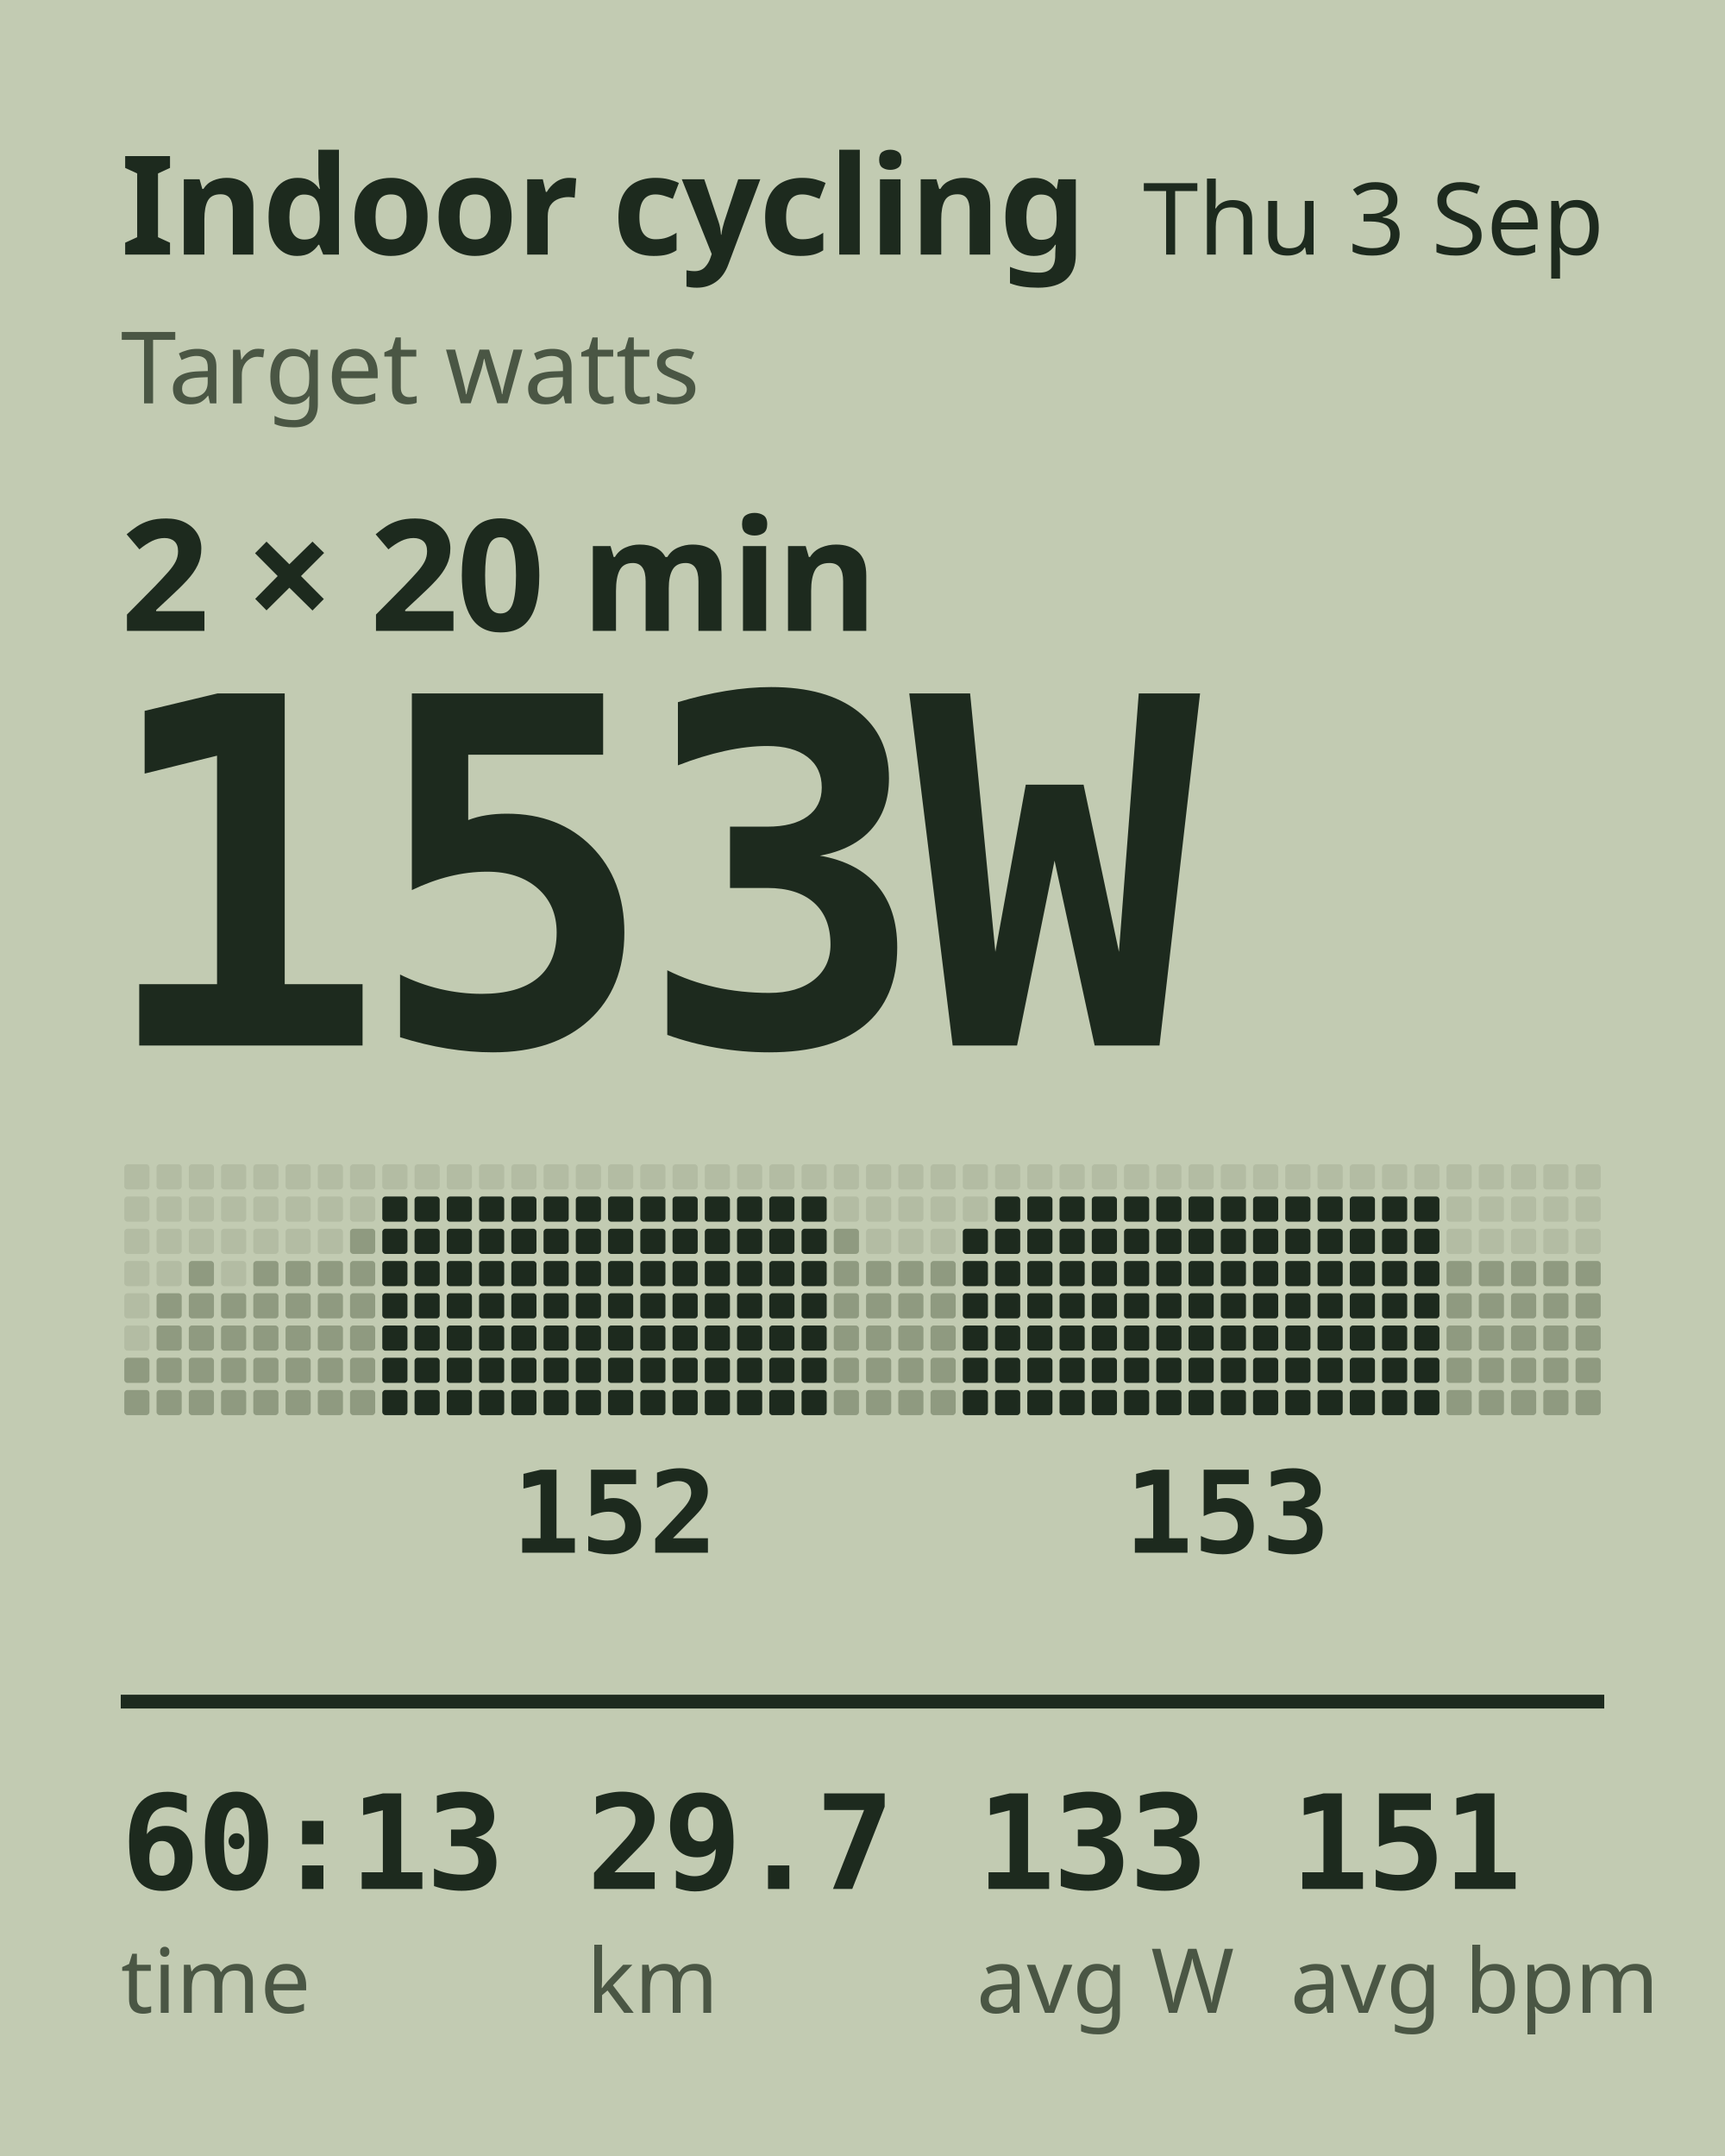
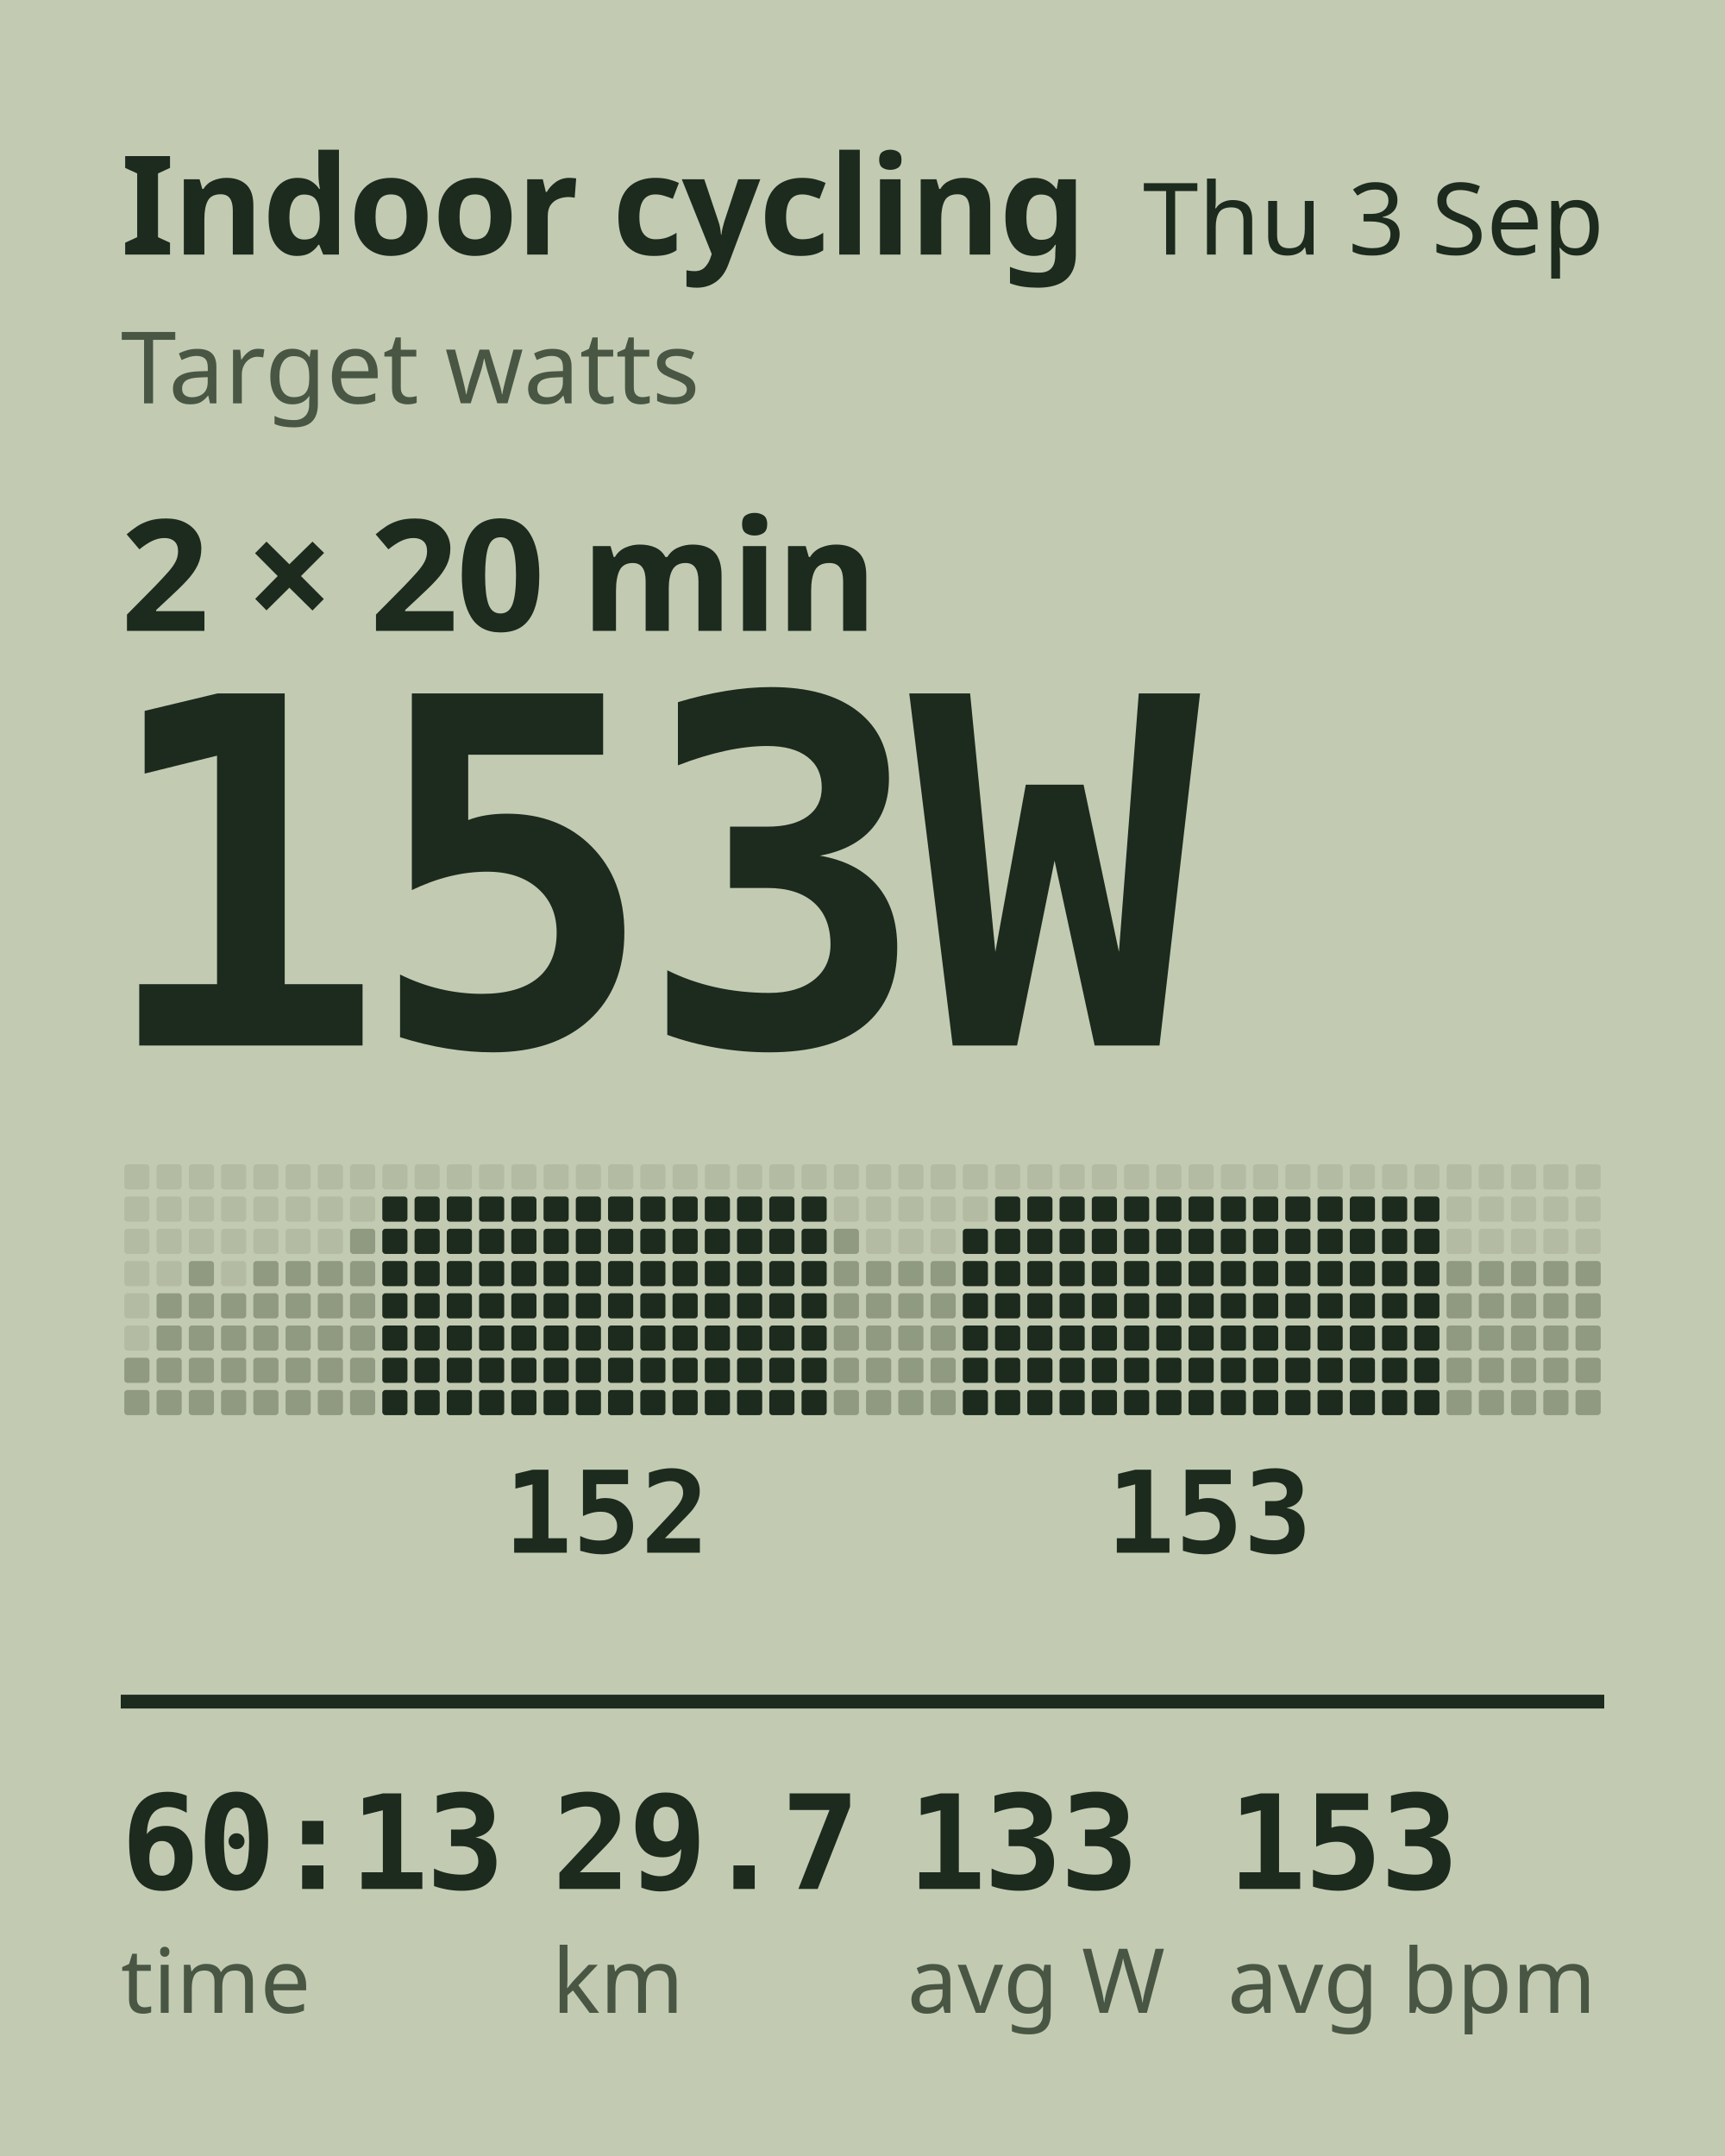
<svg xmlns="http://www.w3.org/2000/svg" width="1080" height="1350" viewBox="0 0 1080 1350">
  <rect x="0" y="0" width="1080" height="1350" fill="#C2CBB2" />
  <text x="75.6" y="159.41" font-family="'Instrument Sans', sans-serif" font-size="86.4" font-weight="700" fill="#1D2A1E" letter-spacing="-0.86">Indoor cycling</text>
  <text x="1004.4" y="159.41" font-family="'Instrument Sans', sans-serif" font-size="62.64" font-weight="500" fill="#1D2A1E" text-anchor="end">Thu 3 Sep</text>
  <text x="75.6" y="252.57" font-family="'Instrument Sans', sans-serif" font-size="62.64" font-weight="500" fill="#4A5644">Target watts</text>
  <text x="75.6" y="395.02" font-family="'Instrument Sans', sans-serif" font-size="97.2" font-weight="700" fill="#1D2A1E" letter-spacing="-1.46">2 × 20 min</text>
  <text x="59.4" y="654.65" font-family="Doto, monospace" font-size="302.4" font-weight="900" fill="#1D2A1E" letter-spacing="-12.1">153W</text>
  <g>
    <rect x="77.82" y="870.36" width="15.75" height="15.75" rx="2.02" fill="#8F9A80" />
    <rect x="77.82" y="850.17" width="15.75" height="15.75" rx="2.02" fill="#8F9A80" />
    <rect x="77.82" y="829.97" width="15.75" height="15.75" rx="2.02" fill="#B3BCA3" />
    <rect x="77.82" y="809.78" width="15.75" height="15.75" rx="2.02" fill="#B3BCA3" />
    <rect x="77.82" y="789.59" width="15.75" height="15.75" rx="2.02" fill="#B3BCA3" />
    <rect x="77.82" y="769.4" width="15.75" height="15.75" rx="2.02" fill="#B3BCA3" />
    <rect x="77.82" y="749.21" width="15.75" height="15.75" rx="2.02" fill="#B3BCA3" />
    <rect x="77.82" y="729.02" width="15.75" height="15.75" rx="2.02" fill="#B3BCA3" />
    <rect x="98.01" y="870.36" width="15.75" height="15.75" rx="2.02" fill="#8F9A80" />
    <rect x="98.01" y="850.17" width="15.75" height="15.75" rx="2.02" fill="#8F9A80" />
    <rect x="98.01" y="829.97" width="15.75" height="15.75" rx="2.02" fill="#8F9A80" />
    <rect x="98.01" y="809.78" width="15.75" height="15.75" rx="2.02" fill="#8F9A80" />
    <rect x="98.01" y="789.59" width="15.75" height="15.75" rx="2.02" fill="#B3BCA3" />
    <rect x="98.01" y="769.4" width="15.75" height="15.75" rx="2.02" fill="#B3BCA3" />
    <rect x="98.01" y="749.21" width="15.75" height="15.75" rx="2.02" fill="#B3BCA3" />
    <rect x="98.01" y="729.02" width="15.75" height="15.75" rx="2.02" fill="#B3BCA3" />
    <rect x="118.2" y="870.36" width="15.75" height="15.75" rx="2.02" fill="#8F9A80" />
    <rect x="118.2" y="850.17" width="15.75" height="15.75" rx="2.02" fill="#8F9A80" />
    <rect x="118.2" y="829.97" width="15.75" height="15.75" rx="2.02" fill="#8F9A80" />
    <rect x="118.2" y="809.78" width="15.75" height="15.75" rx="2.02" fill="#8F9A80" />
    <rect x="118.2" y="789.59" width="15.75" height="15.75" rx="2.02" fill="#8F9A80" />
    <rect x="118.2" y="769.4" width="15.75" height="15.75" rx="2.02" fill="#B3BCA3" />
    <rect x="118.2" y="749.21" width="15.75" height="15.75" rx="2.02" fill="#B3BCA3" />
    <rect x="118.2" y="729.02" width="15.75" height="15.75" rx="2.02" fill="#B3BCA3" />
    <rect x="138.39" y="870.36" width="15.75" height="15.75" rx="2.02" fill="#8F9A80" />
    <rect x="138.39" y="850.17" width="15.75" height="15.75" rx="2.02" fill="#8F9A80" />
    <rect x="138.39" y="829.97" width="15.75" height="15.75" rx="2.02" fill="#8F9A80" />
    <rect x="138.39" y="809.78" width="15.75" height="15.75" rx="2.02" fill="#8F9A80" />
    <rect x="138.39" y="789.59" width="15.75" height="15.75" rx="2.02" fill="#B3BCA3" />
    <rect x="138.39" y="769.4" width="15.75" height="15.75" rx="2.02" fill="#B3BCA3" />
    <rect x="138.39" y="749.21" width="15.75" height="15.75" rx="2.02" fill="#B3BCA3" />
    <rect x="138.39" y="729.02" width="15.75" height="15.75" rx="2.02" fill="#B3BCA3" />
    <rect x="158.59" y="870.36" width="15.75" height="15.75" rx="2.02" fill="#8F9A80" />
    <rect x="158.59" y="850.17" width="15.75" height="15.75" rx="2.02" fill="#8F9A80" />
    <rect x="158.59" y="829.97" width="15.75" height="15.75" rx="2.02" fill="#8F9A80" />
    <rect x="158.59" y="809.78" width="15.75" height="15.75" rx="2.02" fill="#8F9A80" />
    <rect x="158.59" y="789.59" width="15.75" height="15.75" rx="2.02" fill="#8F9A80" />
    <rect x="158.59" y="769.4" width="15.75" height="15.75" rx="2.02" fill="#B3BCA3" />
    <rect x="158.59" y="749.21" width="15.75" height="15.75" rx="2.02" fill="#B3BCA3" />
    <rect x="158.59" y="729.02" width="15.75" height="15.75" rx="2.02" fill="#B3BCA3" />
    <rect x="178.78" y="870.36" width="15.75" height="15.75" rx="2.02" fill="#8F9A80" />
    <rect x="178.78" y="850.17" width="15.75" height="15.75" rx="2.02" fill="#8F9A80" />
    <rect x="178.78" y="829.97" width="15.75" height="15.75" rx="2.02" fill="#8F9A80" />
    <rect x="178.78" y="809.78" width="15.75" height="15.75" rx="2.02" fill="#8F9A80" />
    <rect x="178.78" y="789.59" width="15.75" height="15.75" rx="2.02" fill="#8F9A80" />
    <rect x="178.78" y="769.4" width="15.75" height="15.75" rx="2.02" fill="#B3BCA3" />
    <rect x="178.78" y="749.21" width="15.75" height="15.75" rx="2.02" fill="#B3BCA3" />
    <rect x="178.78" y="729.02" width="15.75" height="15.75" rx="2.02" fill="#B3BCA3" />
    <rect x="198.97" y="870.36" width="15.75" height="15.75" rx="2.02" fill="#8F9A80" />
    <rect x="198.97" y="850.17" width="15.75" height="15.75" rx="2.02" fill="#8F9A80" />
    <rect x="198.97" y="829.97" width="15.75" height="15.75" rx="2.02" fill="#8F9A80" />
    <rect x="198.97" y="809.78" width="15.75" height="15.75" rx="2.02" fill="#8F9A80" />
    <rect x="198.97" y="789.59" width="15.75" height="15.75" rx="2.02" fill="#8F9A80" />
    <rect x="198.97" y="769.4" width="15.75" height="15.75" rx="2.02" fill="#B3BCA3" />
    <rect x="198.97" y="749.21" width="15.75" height="15.75" rx="2.02" fill="#B3BCA3" />
    <rect x="198.97" y="729.02" width="15.75" height="15.75" rx="2.02" fill="#B3BCA3" />
    <rect x="219.16" y="870.36" width="15.75" height="15.75" rx="2.02" fill="#8F9A80" />
    <rect x="219.16" y="850.17" width="15.75" height="15.75" rx="2.02" fill="#8F9A80" />
    <rect x="219.16" y="829.97" width="15.75" height="15.75" rx="2.02" fill="#8F9A80" />
    <rect x="219.16" y="809.78" width="15.75" height="15.75" rx="2.02" fill="#8F9A80" />
    <rect x="219.16" y="789.59" width="15.75" height="15.75" rx="2.02" fill="#8F9A80" />
    <rect x="219.16" y="769.4" width="15.75" height="15.75" rx="2.02" fill="#8F9A80" />
    <rect x="219.16" y="749.21" width="15.75" height="15.75" rx="2.02" fill="#B3BCA3" />
    <rect x="219.16" y="729.02" width="15.75" height="15.75" rx="2.02" fill="#B3BCA3" />
    <rect x="239.35" y="870.36" width="15.75" height="15.75" rx="2.02" fill="#1D2A1E" />
    <rect x="239.35" y="850.17" width="15.75" height="15.75" rx="2.02" fill="#1D2A1E" />
    <rect x="239.35" y="829.97" width="15.75" height="15.75" rx="2.02" fill="#1D2A1E" />
    <rect x="239.35" y="809.78" width="15.75" height="15.75" rx="2.02" fill="#1D2A1E" />
    <rect x="239.35" y="789.59" width="15.75" height="15.75" rx="2.02" fill="#1D2A1E" />
    <rect x="239.35" y="769.4" width="15.75" height="15.75" rx="2.02" fill="#1D2A1E" />
    <rect x="239.35" y="749.21" width="15.75" height="15.75" rx="2.02" fill="#1D2A1E" />
    <rect x="239.35" y="729.02" width="15.75" height="15.75" rx="2.02" fill="#B3BCA3" />
    <rect x="259.54" y="870.36" width="15.75" height="15.75" rx="2.02" fill="#1D2A1E" />
    <rect x="259.54" y="850.17" width="15.75" height="15.75" rx="2.02" fill="#1D2A1E" />
    <rect x="259.54" y="829.97" width="15.75" height="15.75" rx="2.02" fill="#1D2A1E" />
    <rect x="259.54" y="809.78" width="15.75" height="15.75" rx="2.02" fill="#1D2A1E" />
    <rect x="259.54" y="789.59" width="15.75" height="15.75" rx="2.02" fill="#1D2A1E" />
    <rect x="259.54" y="769.4" width="15.75" height="15.75" rx="2.02" fill="#1D2A1E" />
    <rect x="259.54" y="749.21" width="15.75" height="15.75" rx="2.02" fill="#1D2A1E" />
    <rect x="259.54" y="729.02" width="15.75" height="15.75" rx="2.02" fill="#B3BCA3" />
    <rect x="279.73" y="870.36" width="15.75" height="15.75" rx="2.02" fill="#1D2A1E" />
    <rect x="279.73" y="850.17" width="15.75" height="15.75" rx="2.02" fill="#1D2A1E" />
    <rect x="279.73" y="829.97" width="15.75" height="15.75" rx="2.02" fill="#1D2A1E" />
    <rect x="279.73" y="809.78" width="15.75" height="15.75" rx="2.02" fill="#1D2A1E" />
    <rect x="279.73" y="789.59" width="15.75" height="15.75" rx="2.02" fill="#1D2A1E" />
    <rect x="279.73" y="769.4" width="15.75" height="15.75" rx="2.02" fill="#1D2A1E" />
    <rect x="279.73" y="749.21" width="15.75" height="15.75" rx="2.02" fill="#1D2A1E" />
    <rect x="279.73" y="729.02" width="15.75" height="15.75" rx="2.02" fill="#B3BCA3" />
    <rect x="299.93" y="870.36" width="15.75" height="15.75" rx="2.02" fill="#1D2A1E" />
    <rect x="299.93" y="850.17" width="15.75" height="15.75" rx="2.02" fill="#1D2A1E" />
    <rect x="299.93" y="829.97" width="15.75" height="15.75" rx="2.02" fill="#1D2A1E" />
    <rect x="299.93" y="809.78" width="15.75" height="15.75" rx="2.02" fill="#1D2A1E" />
    <rect x="299.93" y="789.59" width="15.75" height="15.75" rx="2.02" fill="#1D2A1E" />
    <rect x="299.93" y="769.4" width="15.75" height="15.75" rx="2.02" fill="#1D2A1E" />
    <rect x="299.93" y="749.21" width="15.75" height="15.75" rx="2.02" fill="#1D2A1E" />
    <rect x="299.93" y="729.02" width="15.75" height="15.75" rx="2.02" fill="#B3BCA3" />
    <rect x="320.12" y="870.36" width="15.75" height="15.75" rx="2.02" fill="#1D2A1E" />
    <rect x="320.12" y="850.17" width="15.75" height="15.75" rx="2.02" fill="#1D2A1E" />
    <rect x="320.12" y="829.97" width="15.75" height="15.75" rx="2.02" fill="#1D2A1E" />
    <rect x="320.12" y="809.78" width="15.75" height="15.75" rx="2.02" fill="#1D2A1E" />
    <rect x="320.12" y="789.59" width="15.75" height="15.75" rx="2.02" fill="#1D2A1E" />
    <rect x="320.12" y="769.4" width="15.75" height="15.75" rx="2.02" fill="#1D2A1E" />
    <rect x="320.12" y="749.21" width="15.75" height="15.75" rx="2.02" fill="#1D2A1E" />
    <rect x="320.12" y="729.02" width="15.75" height="15.75" rx="2.02" fill="#B3BCA3" />
    <rect x="340.31" y="870.36" width="15.75" height="15.75" rx="2.02" fill="#1D2A1E" />
    <rect x="340.31" y="850.17" width="15.75" height="15.75" rx="2.02" fill="#1D2A1E" />
    <rect x="340.31" y="829.97" width="15.75" height="15.75" rx="2.02" fill="#1D2A1E" />
    <rect x="340.31" y="809.78" width="15.75" height="15.75" rx="2.02" fill="#1D2A1E" />
    <rect x="340.31" y="789.59" width="15.75" height="15.75" rx="2.02" fill="#1D2A1E" />
    <rect x="340.31" y="769.4" width="15.75" height="15.75" rx="2.02" fill="#1D2A1E" />
    <rect x="340.31" y="749.21" width="15.75" height="15.75" rx="2.02" fill="#1D2A1E" />
    <rect x="340.31" y="729.02" width="15.75" height="15.75" rx="2.02" fill="#B3BCA3" />
    <rect x="360.5" y="870.36" width="15.75" height="15.75" rx="2.02" fill="#1D2A1E" />
    <rect x="360.5" y="850.17" width="15.75" height="15.75" rx="2.02" fill="#1D2A1E" />
    <rect x="360.5" y="829.97" width="15.75" height="15.75" rx="2.02" fill="#1D2A1E" />
    <rect x="360.5" y="809.78" width="15.75" height="15.75" rx="2.02" fill="#1D2A1E" />
    <rect x="360.5" y="789.59" width="15.75" height="15.75" rx="2.02" fill="#1D2A1E" />
    <rect x="360.5" y="769.4" width="15.75" height="15.75" rx="2.02" fill="#1D2A1E" />
    <rect x="360.5" y="749.21" width="15.75" height="15.75" rx="2.02" fill="#1D2A1E" />
    <rect x="360.5" y="729.02" width="15.75" height="15.75" rx="2.02" fill="#B3BCA3" />
    <rect x="380.69" y="870.36" width="15.75" height="15.75" rx="2.02" fill="#1D2A1E" />
    <rect x="380.69" y="850.17" width="15.75" height="15.75" rx="2.02" fill="#1D2A1E" />
    <rect x="380.69" y="829.97" width="15.75" height="15.75" rx="2.02" fill="#1D2A1E" />
    <rect x="380.69" y="809.78" width="15.75" height="15.75" rx="2.02" fill="#1D2A1E" />
    <rect x="380.69" y="789.59" width="15.75" height="15.75" rx="2.02" fill="#1D2A1E" />
    <rect x="380.69" y="769.4" width="15.75" height="15.75" rx="2.02" fill="#1D2A1E" />
    <rect x="380.69" y="749.21" width="15.75" height="15.75" rx="2.02" fill="#1D2A1E" />
    <rect x="380.69" y="729.02" width="15.75" height="15.75" rx="2.02" fill="#B3BCA3" />
    <rect x="400.88" y="870.36" width="15.75" height="15.75" rx="2.02" fill="#1D2A1E" />
    <rect x="400.88" y="850.17" width="15.75" height="15.75" rx="2.02" fill="#1D2A1E" />
    <rect x="400.88" y="829.97" width="15.75" height="15.75" rx="2.02" fill="#1D2A1E" />
    <rect x="400.88" y="809.78" width="15.75" height="15.75" rx="2.02" fill="#1D2A1E" />
    <rect x="400.88" y="789.59" width="15.75" height="15.75" rx="2.02" fill="#1D2A1E" />
    <rect x="400.88" y="769.4" width="15.75" height="15.75" rx="2.02" fill="#1D2A1E" />
    <rect x="400.88" y="749.21" width="15.75" height="15.75" rx="2.02" fill="#1D2A1E" />
    <rect x="400.88" y="729.02" width="15.75" height="15.75" rx="2.02" fill="#B3BCA3" />
    <rect x="421.07" y="870.36" width="15.75" height="15.75" rx="2.02" fill="#1D2A1E" />
    <rect x="421.07" y="850.17" width="15.75" height="15.75" rx="2.02" fill="#1D2A1E" />
    <rect x="421.07" y="829.97" width="15.75" height="15.75" rx="2.02" fill="#1D2A1E" />
    <rect x="421.07" y="809.78" width="15.75" height="15.75" rx="2.02" fill="#1D2A1E" />
    <rect x="421.07" y="789.59" width="15.75" height="15.75" rx="2.02" fill="#1D2A1E" />
    <rect x="421.07" y="769.4" width="15.75" height="15.75" rx="2.02" fill="#1D2A1E" />
    <rect x="421.07" y="749.21" width="15.75" height="15.75" rx="2.02" fill="#1D2A1E" />
    <rect x="421.07" y="729.02" width="15.75" height="15.75" rx="2.02" fill="#B3BCA3" />
    <rect x="441.26" y="870.36" width="15.75" height="15.75" rx="2.02" fill="#1D2A1E" />
    <rect x="441.26" y="850.17" width="15.75" height="15.75" rx="2.02" fill="#1D2A1E" />
    <rect x="441.26" y="829.97" width="15.75" height="15.75" rx="2.02" fill="#1D2A1E" />
    <rect x="441.26" y="809.78" width="15.75" height="15.75" rx="2.02" fill="#1D2A1E" />
    <rect x="441.26" y="789.59" width="15.75" height="15.75" rx="2.02" fill="#1D2A1E" />
    <rect x="441.26" y="769.4" width="15.75" height="15.75" rx="2.02" fill="#1D2A1E" />
    <rect x="441.26" y="749.21" width="15.75" height="15.75" rx="2.02" fill="#1D2A1E" />
    <rect x="441.26" y="729.02" width="15.75" height="15.75" rx="2.02" fill="#B3BCA3" />
    <rect x="461.46" y="870.36" width="15.75" height="15.75" rx="2.02" fill="#1D2A1E" />
    <rect x="461.46" y="850.17" width="15.75" height="15.75" rx="2.02" fill="#1D2A1E" />
    <rect x="461.46" y="829.97" width="15.75" height="15.75" rx="2.02" fill="#1D2A1E" />
    <rect x="461.46" y="809.78" width="15.75" height="15.75" rx="2.02" fill="#1D2A1E" />
    <rect x="461.46" y="789.59" width="15.75" height="15.75" rx="2.02" fill="#1D2A1E" />
    <rect x="461.46" y="769.4" width="15.75" height="15.75" rx="2.02" fill="#1D2A1E" />
    <rect x="461.46" y="749.21" width="15.75" height="15.75" rx="2.02" fill="#1D2A1E" />
    <rect x="461.46" y="729.02" width="15.75" height="15.75" rx="2.02" fill="#B3BCA3" />
    <rect x="481.65" y="870.36" width="15.75" height="15.75" rx="2.02" fill="#1D2A1E" />
    <rect x="481.65" y="850.17" width="15.75" height="15.75" rx="2.02" fill="#1D2A1E" />
    <rect x="481.65" y="829.97" width="15.75" height="15.75" rx="2.02" fill="#1D2A1E" />
    <rect x="481.65" y="809.78" width="15.75" height="15.75" rx="2.02" fill="#1D2A1E" />
    <rect x="481.65" y="789.59" width="15.75" height="15.75" rx="2.02" fill="#1D2A1E" />
    <rect x="481.65" y="769.4" width="15.75" height="15.75" rx="2.02" fill="#1D2A1E" />
    <rect x="481.65" y="749.21" width="15.75" height="15.75" rx="2.02" fill="#1D2A1E" />
    <rect x="481.65" y="729.02" width="15.75" height="15.75" rx="2.02" fill="#B3BCA3" />
    <rect x="501.84" y="870.36" width="15.75" height="15.75" rx="2.02" fill="#1D2A1E" />
    <rect x="501.84" y="850.17" width="15.75" height="15.75" rx="2.02" fill="#1D2A1E" />
    <rect x="501.84" y="829.97" width="15.75" height="15.75" rx="2.02" fill="#1D2A1E" />
    <rect x="501.84" y="809.78" width="15.75" height="15.75" rx="2.02" fill="#1D2A1E" />
    <rect x="501.84" y="789.59" width="15.75" height="15.75" rx="2.02" fill="#1D2A1E" />
    <rect x="501.84" y="769.4" width="15.75" height="15.75" rx="2.02" fill="#1D2A1E" />
    <rect x="501.84" y="749.21" width="15.75" height="15.75" rx="2.02" fill="#1D2A1E" />
    <rect x="501.84" y="729.02" width="15.75" height="15.75" rx="2.02" fill="#B3BCA3" />
    <rect x="522.03" y="870.36" width="15.75" height="15.75" rx="2.02" fill="#8F9A80" />
    <rect x="522.03" y="850.17" width="15.75" height="15.75" rx="2.02" fill="#8F9A80" />
    <rect x="522.03" y="829.97" width="15.75" height="15.75" rx="2.02" fill="#8F9A80" />
    <rect x="522.03" y="809.78" width="15.75" height="15.75" rx="2.02" fill="#8F9A80" />
    <rect x="522.03" y="789.59" width="15.75" height="15.75" rx="2.02" fill="#8F9A80" />
    <rect x="522.03" y="769.4" width="15.75" height="15.75" rx="2.02" fill="#8F9A80" />
    <rect x="522.03" y="749.21" width="15.75" height="15.75" rx="2.02" fill="#B3BCA3" />
    <rect x="522.03" y="729.02" width="15.75" height="15.75" rx="2.02" fill="#B3BCA3" />
    <rect x="542.22" y="870.36" width="15.75" height="15.75" rx="2.02" fill="#8F9A80" />
    <rect x="542.22" y="850.17" width="15.75" height="15.75" rx="2.02" fill="#8F9A80" />
    <rect x="542.22" y="829.97" width="15.75" height="15.75" rx="2.02" fill="#8F9A80" />
    <rect x="542.22" y="809.78" width="15.75" height="15.75" rx="2.02" fill="#8F9A80" />
    <rect x="542.22" y="789.59" width="15.75" height="15.75" rx="2.02" fill="#8F9A80" />
    <rect x="542.22" y="769.4" width="15.75" height="15.75" rx="2.02" fill="#B3BCA3" />
    <rect x="542.22" y="749.21" width="15.75" height="15.75" rx="2.02" fill="#B3BCA3" />
    <rect x="542.22" y="729.02" width="15.75" height="15.75" rx="2.02" fill="#B3BCA3" />
    <rect x="562.41" y="870.36" width="15.75" height="15.75" rx="2.02" fill="#8F9A80" />
    <rect x="562.41" y="850.17" width="15.75" height="15.75" rx="2.02" fill="#8F9A80" />
    <rect x="562.41" y="829.97" width="15.75" height="15.75" rx="2.02" fill="#8F9A80" />
    <rect x="562.41" y="809.78" width="15.75" height="15.75" rx="2.02" fill="#8F9A80" />
    <rect x="562.41" y="789.59" width="15.75" height="15.75" rx="2.02" fill="#8F9A80" />
    <rect x="562.41" y="769.4" width="15.75" height="15.75" rx="2.02" fill="#B3BCA3" />
    <rect x="562.41" y="749.21" width="15.75" height="15.75" rx="2.02" fill="#B3BCA3" />
    <rect x="562.41" y="729.02" width="15.75" height="15.75" rx="2.02" fill="#B3BCA3" />
    <rect x="582.6" y="870.36" width="15.75" height="15.75" rx="2.02" fill="#8F9A80" />
    <rect x="582.6" y="850.17" width="15.75" height="15.75" rx="2.02" fill="#8F9A80" />
    <rect x="582.6" y="829.97" width="15.75" height="15.75" rx="2.02" fill="#8F9A80" />
    <rect x="582.6" y="809.78" width="15.75" height="15.75" rx="2.02" fill="#8F9A80" />
    <rect x="582.6" y="789.59" width="15.75" height="15.75" rx="2.02" fill="#8F9A80" />
    <rect x="582.6" y="769.4" width="15.75" height="15.75" rx="2.02" fill="#B3BCA3" />
    <rect x="582.6" y="749.21" width="15.75" height="15.75" rx="2.02" fill="#B3BCA3" />
    <rect x="582.6" y="729.02" width="15.75" height="15.75" rx="2.02" fill="#B3BCA3" />
    <rect x="602.79" y="870.36" width="15.75" height="15.75" rx="2.02" fill="#1D2A1E" />
    <rect x="602.79" y="850.17" width="15.75" height="15.75" rx="2.02" fill="#1D2A1E" />
    <rect x="602.79" y="829.97" width="15.75" height="15.75" rx="2.02" fill="#1D2A1E" />
    <rect x="602.79" y="809.78" width="15.75" height="15.75" rx="2.02" fill="#1D2A1E" />
    <rect x="602.79" y="789.59" width="15.75" height="15.75" rx="2.02" fill="#1D2A1E" />
    <rect x="602.79" y="769.4" width="15.75" height="15.75" rx="2.02" fill="#1D2A1E" />
    <rect x="602.79" y="749.21" width="15.75" height="15.75" rx="2.02" fill="#B3BCA3" />
    <rect x="602.79" y="729.02" width="15.75" height="15.75" rx="2.02" fill="#B3BCA3" />
    <rect x="622.99" y="870.36" width="15.75" height="15.75" rx="2.02" fill="#1D2A1E" />
    <rect x="622.99" y="850.17" width="15.75" height="15.75" rx="2.02" fill="#1D2A1E" />
    <rect x="622.99" y="829.97" width="15.75" height="15.75" rx="2.02" fill="#1D2A1E" />
    <rect x="622.99" y="809.78" width="15.75" height="15.75" rx="2.02" fill="#1D2A1E" />
    <rect x="622.99" y="789.59" width="15.75" height="15.75" rx="2.02" fill="#1D2A1E" />
    <rect x="622.99" y="769.4" width="15.75" height="15.75" rx="2.02" fill="#1D2A1E" />
    <rect x="622.99" y="749.21" width="15.75" height="15.75" rx="2.02" fill="#1D2A1E" />
    <rect x="622.99" y="729.02" width="15.75" height="15.75" rx="2.02" fill="#B3BCA3" />
    <rect x="643.18" y="870.36" width="15.75" height="15.75" rx="2.02" fill="#1D2A1E" />
    <rect x="643.18" y="850.17" width="15.75" height="15.75" rx="2.02" fill="#1D2A1E" />
    <rect x="643.18" y="829.97" width="15.75" height="15.75" rx="2.02" fill="#1D2A1E" />
    <rect x="643.18" y="809.78" width="15.75" height="15.75" rx="2.02" fill="#1D2A1E" />
    <rect x="643.18" y="789.59" width="15.75" height="15.75" rx="2.02" fill="#1D2A1E" />
    <rect x="643.18" y="769.4" width="15.75" height="15.75" rx="2.02" fill="#1D2A1E" />
    <rect x="643.18" y="749.21" width="15.75" height="15.75" rx="2.02" fill="#1D2A1E" />
    <rect x="643.18" y="729.02" width="15.75" height="15.75" rx="2.02" fill="#B3BCA3" />
    <rect x="663.37" y="870.36" width="15.75" height="15.75" rx="2.02" fill="#1D2A1E" />
    <rect x="663.37" y="850.17" width="15.75" height="15.75" rx="2.02" fill="#1D2A1E" />
    <rect x="663.37" y="829.97" width="15.75" height="15.75" rx="2.02" fill="#1D2A1E" />
    <rect x="663.37" y="809.78" width="15.75" height="15.75" rx="2.02" fill="#1D2A1E" />
    <rect x="663.37" y="789.59" width="15.75" height="15.75" rx="2.02" fill="#1D2A1E" />
    <rect x="663.37" y="769.4" width="15.75" height="15.75" rx="2.02" fill="#1D2A1E" />
    <rect x="663.37" y="749.21" width="15.75" height="15.75" rx="2.02" fill="#1D2A1E" />
    <rect x="663.37" y="729.02" width="15.75" height="15.75" rx="2.02" fill="#B3BCA3" />
    <rect x="683.56" y="870.36" width="15.75" height="15.75" rx="2.02" fill="#1D2A1E" />
    <rect x="683.56" y="850.17" width="15.75" height="15.75" rx="2.02" fill="#1D2A1E" />
    <rect x="683.56" y="829.97" width="15.75" height="15.75" rx="2.02" fill="#1D2A1E" />
    <rect x="683.56" y="809.78" width="15.75" height="15.75" rx="2.02" fill="#1D2A1E" />
    <rect x="683.56" y="789.59" width="15.75" height="15.75" rx="2.02" fill="#1D2A1E" />
    <rect x="683.56" y="769.4" width="15.75" height="15.75" rx="2.02" fill="#1D2A1E" />
    <rect x="683.56" y="749.21" width="15.75" height="15.75" rx="2.02" fill="#1D2A1E" />
    <rect x="683.56" y="729.02" width="15.75" height="15.75" rx="2.02" fill="#B3BCA3" />
    <rect x="703.75" y="870.36" width="15.75" height="15.75" rx="2.02" fill="#1D2A1E" />
    <rect x="703.75" y="850.17" width="15.75" height="15.75" rx="2.02" fill="#1D2A1E" />
    <rect x="703.75" y="829.97" width="15.75" height="15.75" rx="2.02" fill="#1D2A1E" />
    <rect x="703.75" y="809.78" width="15.75" height="15.75" rx="2.02" fill="#1D2A1E" />
    <rect x="703.75" y="789.59" width="15.75" height="15.75" rx="2.02" fill="#1D2A1E" />
    <rect x="703.75" y="769.4" width="15.75" height="15.75" rx="2.02" fill="#1D2A1E" />
    <rect x="703.75" y="749.21" width="15.75" height="15.75" rx="2.02" fill="#1D2A1E" />
    <rect x="703.75" y="729.02" width="15.75" height="15.75" rx="2.02" fill="#B3BCA3" />
    <rect x="723.94" y="870.36" width="15.75" height="15.75" rx="2.02" fill="#1D2A1E" />
    <rect x="723.94" y="850.17" width="15.75" height="15.75" rx="2.02" fill="#1D2A1E" />
    <rect x="723.94" y="829.97" width="15.75" height="15.75" rx="2.02" fill="#1D2A1E" />
    <rect x="723.94" y="809.78" width="15.75" height="15.75" rx="2.02" fill="#1D2A1E" />
    <rect x="723.94" y="789.59" width="15.75" height="15.75" rx="2.02" fill="#1D2A1E" />
    <rect x="723.94" y="769.4" width="15.75" height="15.75" rx="2.02" fill="#1D2A1E" />
    <rect x="723.94" y="749.21" width="15.75" height="15.75" rx="2.02" fill="#1D2A1E" />
    <rect x="723.94" y="729.02" width="15.75" height="15.75" rx="2.02" fill="#B3BCA3" />
    <rect x="744.13" y="870.36" width="15.75" height="15.75" rx="2.02" fill="#1D2A1E" />
    <rect x="744.13" y="850.17" width="15.75" height="15.75" rx="2.02" fill="#1D2A1E" />
    <rect x="744.13" y="829.97" width="15.75" height="15.75" rx="2.02" fill="#1D2A1E" />
    <rect x="744.13" y="809.78" width="15.75" height="15.75" rx="2.02" fill="#1D2A1E" />
    <rect x="744.13" y="789.59" width="15.75" height="15.75" rx="2.02" fill="#1D2A1E" />
    <rect x="744.13" y="769.4" width="15.75" height="15.75" rx="2.02" fill="#1D2A1E" />
    <rect x="744.13" y="749.21" width="15.75" height="15.75" rx="2.02" fill="#1D2A1E" />
    <rect x="744.13" y="729.02" width="15.75" height="15.75" rx="2.02" fill="#B3BCA3" />
    <rect x="764.33" y="870.36" width="15.75" height="15.75" rx="2.02" fill="#1D2A1E" />
    <rect x="764.33" y="850.17" width="15.75" height="15.75" rx="2.02" fill="#1D2A1E" />
    <rect x="764.33" y="829.97" width="15.75" height="15.75" rx="2.02" fill="#1D2A1E" />
    <rect x="764.33" y="809.78" width="15.75" height="15.75" rx="2.02" fill="#1D2A1E" />
    <rect x="764.33" y="789.59" width="15.75" height="15.75" rx="2.02" fill="#1D2A1E" />
    <rect x="764.33" y="769.4" width="15.75" height="15.75" rx="2.02" fill="#1D2A1E" />
    <rect x="764.33" y="749.21" width="15.75" height="15.75" rx="2.02" fill="#1D2A1E" />
    <rect x="764.33" y="729.02" width="15.75" height="15.75" rx="2.02" fill="#B3BCA3" />
    <rect x="784.52" y="870.36" width="15.75" height="15.75" rx="2.02" fill="#1D2A1E" />
    <rect x="784.52" y="850.17" width="15.75" height="15.75" rx="2.02" fill="#1D2A1E" />
    <rect x="784.52" y="829.97" width="15.75" height="15.75" rx="2.02" fill="#1D2A1E" />
    <rect x="784.52" y="809.78" width="15.75" height="15.75" rx="2.02" fill="#1D2A1E" />
    <rect x="784.52" y="789.59" width="15.75" height="15.75" rx="2.02" fill="#1D2A1E" />
    <rect x="784.52" y="769.4" width="15.75" height="15.75" rx="2.02" fill="#1D2A1E" />
    <rect x="784.52" y="749.21" width="15.75" height="15.75" rx="2.02" fill="#1D2A1E" />
    <rect x="784.52" y="729.02" width="15.75" height="15.75" rx="2.02" fill="#B3BCA3" />
    <rect x="804.71" y="870.36" width="15.75" height="15.75" rx="2.02" fill="#1D2A1E" />
    <rect x="804.71" y="850.17" width="15.75" height="15.75" rx="2.02" fill="#1D2A1E" />
    <rect x="804.71" y="829.97" width="15.75" height="15.75" rx="2.02" fill="#1D2A1E" />
    <rect x="804.71" y="809.78" width="15.75" height="15.75" rx="2.02" fill="#1D2A1E" />
    <rect x="804.71" y="789.59" width="15.75" height="15.75" rx="2.02" fill="#1D2A1E" />
    <rect x="804.71" y="769.4" width="15.75" height="15.75" rx="2.02" fill="#1D2A1E" />
    <rect x="804.71" y="749.21" width="15.75" height="15.75" rx="2.02" fill="#1D2A1E" />
    <rect x="804.71" y="729.02" width="15.75" height="15.75" rx="2.02" fill="#B3BCA3" />
    <rect x="824.9" y="870.36" width="15.75" height="15.75" rx="2.02" fill="#1D2A1E" />
    <rect x="824.9" y="850.17" width="15.75" height="15.75" rx="2.02" fill="#1D2A1E" />
    <rect x="824.9" y="829.97" width="15.75" height="15.75" rx="2.02" fill="#1D2A1E" />
    <rect x="824.9" y="809.78" width="15.75" height="15.75" rx="2.02" fill="#1D2A1E" />
    <rect x="824.9" y="789.59" width="15.75" height="15.75" rx="2.02" fill="#1D2A1E" />
    <rect x="824.9" y="769.4" width="15.75" height="15.75" rx="2.02" fill="#1D2A1E" />
    <rect x="824.9" y="749.21" width="15.75" height="15.75" rx="2.02" fill="#1D2A1E" />
    <rect x="824.9" y="729.02" width="15.75" height="15.75" rx="2.02" fill="#B3BCA3" />
    <rect x="845.09" y="870.36" width="15.75" height="15.75" rx="2.02" fill="#1D2A1E" />
    <rect x="845.09" y="850.17" width="15.75" height="15.75" rx="2.02" fill="#1D2A1E" />
    <rect x="845.09" y="829.97" width="15.75" height="15.75" rx="2.02" fill="#1D2A1E" />
    <rect x="845.09" y="809.78" width="15.75" height="15.75" rx="2.02" fill="#1D2A1E" />
    <rect x="845.09" y="789.59" width="15.75" height="15.75" rx="2.02" fill="#1D2A1E" />
    <rect x="845.09" y="769.4" width="15.75" height="15.75" rx="2.02" fill="#1D2A1E" />
    <rect x="845.09" y="749.21" width="15.75" height="15.75" rx="2.02" fill="#1D2A1E" />
    <rect x="845.09" y="729.02" width="15.75" height="15.75" rx="2.02" fill="#B3BCA3" />
    <rect x="865.28" y="870.36" width="15.75" height="15.75" rx="2.02" fill="#1D2A1E" />
    <rect x="865.28" y="850.17" width="15.75" height="15.75" rx="2.02" fill="#1D2A1E" />
    <rect x="865.28" y="829.97" width="15.75" height="15.75" rx="2.02" fill="#1D2A1E" />
    <rect x="865.28" y="809.78" width="15.75" height="15.75" rx="2.02" fill="#1D2A1E" />
    <rect x="865.28" y="789.59" width="15.75" height="15.75" rx="2.02" fill="#1D2A1E" />
    <rect x="865.28" y="769.4" width="15.75" height="15.75" rx="2.02" fill="#1D2A1E" />
    <rect x="865.28" y="749.21" width="15.75" height="15.75" rx="2.02" fill="#1D2A1E" />
    <rect x="865.28" y="729.02" width="15.75" height="15.75" rx="2.02" fill="#B3BCA3" />
    <rect x="885.47" y="870.36" width="15.75" height="15.75" rx="2.02" fill="#1D2A1E" />
    <rect x="885.47" y="850.17" width="15.75" height="15.75" rx="2.02" fill="#1D2A1E" />
    <rect x="885.47" y="829.97" width="15.75" height="15.75" rx="2.02" fill="#1D2A1E" />
    <rect x="885.47" y="809.78" width="15.75" height="15.75" rx="2.02" fill="#1D2A1E" />
    <rect x="885.47" y="789.59" width="15.75" height="15.75" rx="2.02" fill="#1D2A1E" />
    <rect x="885.47" y="769.4" width="15.75" height="15.75" rx="2.02" fill="#1D2A1E" />
    <rect x="885.47" y="749.21" width="15.75" height="15.75" rx="2.02" fill="#1D2A1E" />
    <rect x="885.47" y="729.02" width="15.75" height="15.75" rx="2.02" fill="#B3BCA3" />
    <rect x="905.66" y="870.36" width="15.75" height="15.75" rx="2.02" fill="#8F9A80" />
    <rect x="905.66" y="850.17" width="15.75" height="15.75" rx="2.02" fill="#8F9A80" />
    <rect x="905.66" y="829.97" width="15.75" height="15.75" rx="2.02" fill="#8F9A80" />
    <rect x="905.66" y="809.78" width="15.75" height="15.75" rx="2.02" fill="#8F9A80" />
    <rect x="905.66" y="789.59" width="15.75" height="15.75" rx="2.02" fill="#8F9A80" />
    <rect x="905.66" y="769.4" width="15.75" height="15.75" rx="2.02" fill="#B3BCA3" />
    <rect x="905.66" y="749.21" width="15.75" height="15.75" rx="2.02" fill="#B3BCA3" />
    <rect x="905.66" y="729.02" width="15.75" height="15.75" rx="2.02" fill="#B3BCA3" />
    <rect x="925.86" y="870.36" width="15.75" height="15.75" rx="2.02" fill="#8F9A80" />
    <rect x="925.86" y="850.17" width="15.75" height="15.75" rx="2.02" fill="#8F9A80" />
    <rect x="925.86" y="829.97" width="15.75" height="15.75" rx="2.02" fill="#8F9A80" />
    <rect x="925.86" y="809.78" width="15.75" height="15.75" rx="2.02" fill="#8F9A80" />
    <rect x="925.86" y="789.59" width="15.75" height="15.75" rx="2.02" fill="#8F9A80" />
    <rect x="925.86" y="769.4" width="15.75" height="15.75" rx="2.02" fill="#B3BCA3" />
    <rect x="925.86" y="749.21" width="15.75" height="15.75" rx="2.02" fill="#B3BCA3" />
    <rect x="925.86" y="729.02" width="15.75" height="15.75" rx="2.02" fill="#B3BCA3" />
    <rect x="946.05" y="870.36" width="15.75" height="15.75" rx="2.02" fill="#8F9A80" />
    <rect x="946.05" y="850.17" width="15.75" height="15.75" rx="2.02" fill="#8F9A80" />
    <rect x="946.05" y="829.97" width="15.75" height="15.75" rx="2.02" fill="#8F9A80" />
    <rect x="946.05" y="809.78" width="15.75" height="15.75" rx="2.02" fill="#8F9A80" />
    <rect x="946.05" y="789.59" width="15.75" height="15.75" rx="2.02" fill="#8F9A80" />
    <rect x="946.05" y="769.4" width="15.75" height="15.75" rx="2.02" fill="#B3BCA3" />
    <rect x="946.05" y="749.21" width="15.75" height="15.75" rx="2.02" fill="#B3BCA3" />
    <rect x="946.05" y="729.02" width="15.75" height="15.75" rx="2.02" fill="#B3BCA3" />
    <rect x="966.24" y="870.36" width="15.75" height="15.75" rx="2.02" fill="#8F9A80" />
    <rect x="966.24" y="850.17" width="15.75" height="15.75" rx="2.02" fill="#8F9A80" />
    <rect x="966.24" y="829.97" width="15.75" height="15.75" rx="2.02" fill="#8F9A80" />
    <rect x="966.24" y="809.78" width="15.75" height="15.75" rx="2.02" fill="#8F9A80" />
    <rect x="966.24" y="789.59" width="15.75" height="15.75" rx="2.02" fill="#8F9A80" />
    <rect x="966.24" y="769.4" width="15.75" height="15.75" rx="2.02" fill="#B3BCA3" />
    <rect x="966.24" y="749.21" width="15.75" height="15.75" rx="2.02" fill="#B3BCA3" />
    <rect x="966.24" y="729.02" width="15.75" height="15.75" rx="2.02" fill="#B3BCA3" />
    <rect x="986.43" y="870.36" width="15.75" height="15.75" rx="2.02" fill="#8F9A80" />
    <rect x="986.43" y="850.17" width="15.75" height="15.75" rx="2.02" fill="#8F9A80" />
    <rect x="986.43" y="829.97" width="15.75" height="15.75" rx="2.02" fill="#8F9A80" />
    <rect x="986.43" y="809.78" width="15.75" height="15.75" rx="2.02" fill="#8F9A80" />
    <rect x="986.43" y="789.59" width="15.75" height="15.75" rx="2.02" fill="#8F9A80" />
    <rect x="986.43" y="769.4" width="15.75" height="15.75" rx="2.02" fill="#B3BCA3" />
    <rect x="986.43" y="749.21" width="15.75" height="15.75" rx="2.02" fill="#B3BCA3" />
    <rect x="986.43" y="729.02" width="15.75" height="15.75" rx="2.02" fill="#B3BCA3" />
  </g>
-   <text x="384.77" y="972.24" font-family="Doto, monospace" font-size="71.28" font-weight="900" fill="#1D2A1E" text-anchor="middle">152</text>
-   <text x="768.35" y="972.24" font-family="Doto, monospace" font-size="71.28" font-weight="900" fill="#1D2A1E" text-anchor="middle">153</text>
+   <text x="379.73" y="972.24" font-family="Doto, monospace" font-size="71.28" font-weight="900" fill="#1D2A1E" text-anchor="middle">152</text>
+   <text x="757.06" y="972.24" font-family="Doto, monospace" font-size="71.28" font-weight="900" fill="#1D2A1E" text-anchor="middle">153</text>
  <rect x="75.6" y="1061.16" width="928.8" height="8.64" fill="#1D2A1E" />
  <text x="75.6" y="1182.77" font-family="Doto, monospace" font-size="82.08" font-weight="900" fill="#1D2A1E" letter-spacing="-1.64">60:13</text>
  <text x="75.6" y="1260.36" font-family="'Instrument Sans', sans-serif" font-size="56.16" font-weight="400" fill="#4A5644">time</text>
-   <text x="367.29" y="1182.77" font-family="Doto, monospace" font-size="82.08" font-weight="900" fill="#1D2A1E" letter-spacing="-1.64">29.7</text>
-   <text x="367.29" y="1260.36" font-family="'Instrument Sans', sans-serif" font-size="56.16" font-weight="400" fill="#4A5644">km</text>
-   <text x="611.37" y="1182.77" font-family="Doto, monospace" font-size="82.08" font-weight="900" fill="#1D2A1E" letter-spacing="-1.64">133</text>
-   <text x="611.37" y="1260.36" font-family="'Instrument Sans', sans-serif" font-size="56.16" font-weight="400" fill="#4A5644">avg W</text>
-   <text x="807.84" y="1182.77" font-family="Doto, monospace" font-size="82.08" font-weight="900" fill="#1D2A1E" letter-spacing="-1.64">151</text>
-   <text x="807.84" y="1260.36" font-family="'Instrument Sans', sans-serif" font-size="56.16" font-weight="400" fill="#4A5644">avg bpm</text>
+   <text x="345.63" y="1182.77" font-family="Doto, monospace" font-size="82.08" font-weight="900" fill="#1D2A1E" letter-spacing="-1.64">29.7</text>
+   <text x="345.63" y="1260.36" font-family="'Instrument Sans', sans-serif" font-size="56.16" font-weight="400" fill="#4A5644">km</text>
+   <text x="568.05" y="1182.77" font-family="Doto, monospace" font-size="82.08" font-weight="900" fill="#1D2A1E" letter-spacing="-1.64">133</text>
+   <text x="568.05" y="1260.36" font-family="'Instrument Sans', sans-serif" font-size="56.16" font-weight="400" fill="#4A5644">avg W</text>
+   <text x="768.53" y="1182.77" font-family="Doto, monospace" font-size="82.08" font-weight="900" fill="#1D2A1E" letter-spacing="-1.64">153</text>
+   <text x="768.53" y="1260.36" font-family="'Instrument Sans', sans-serif" font-size="56.16" font-weight="400" fill="#4A5644">avg bpm</text>
</svg>
